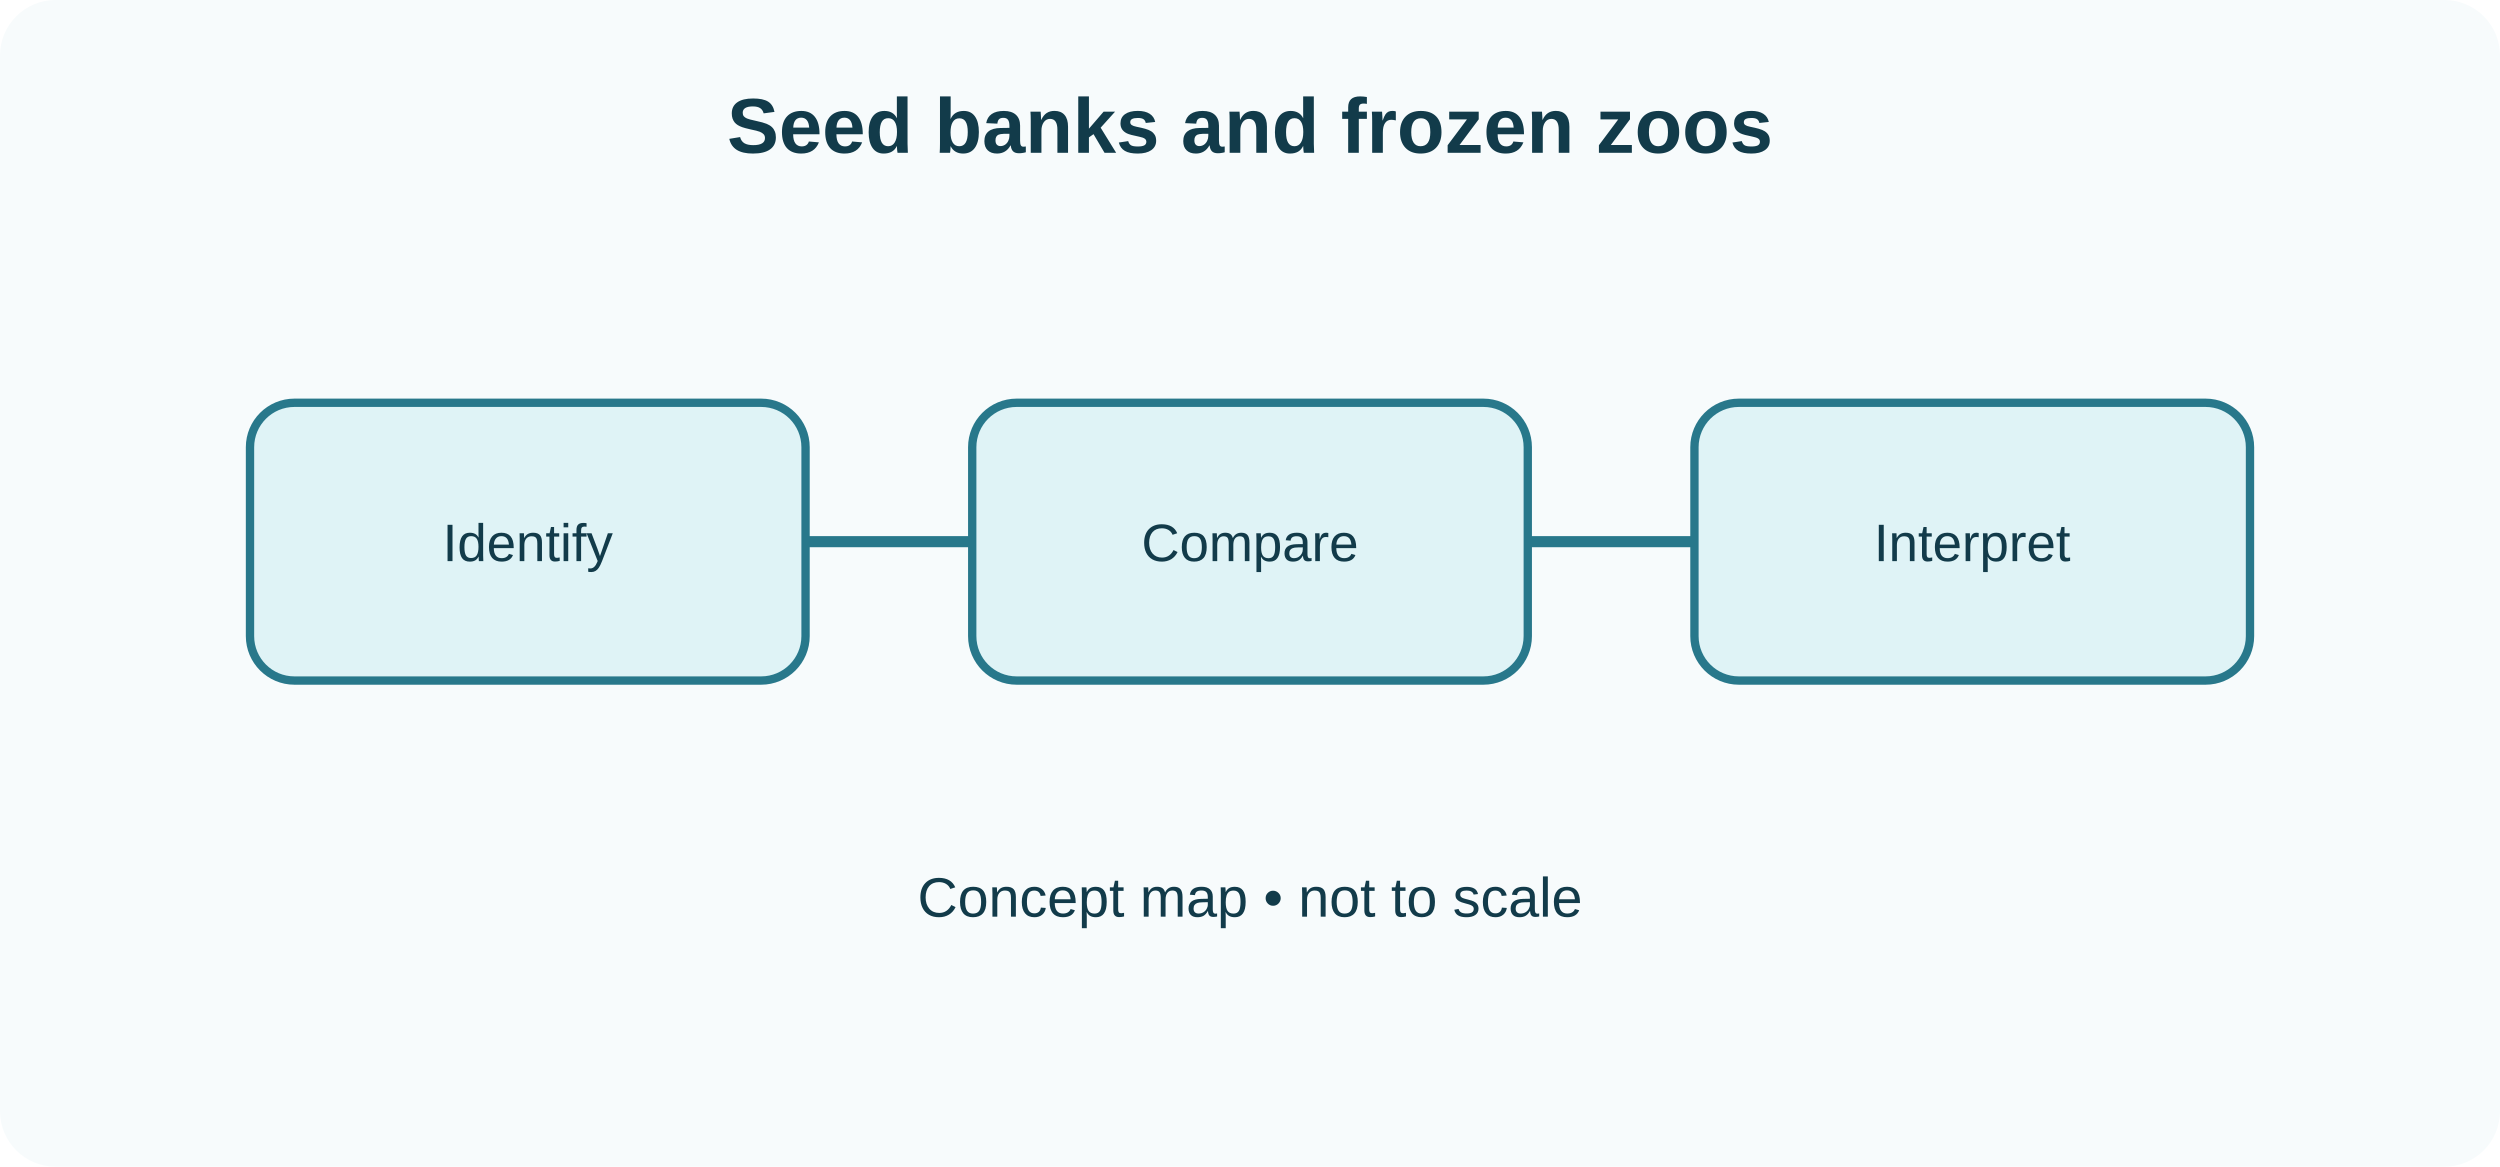
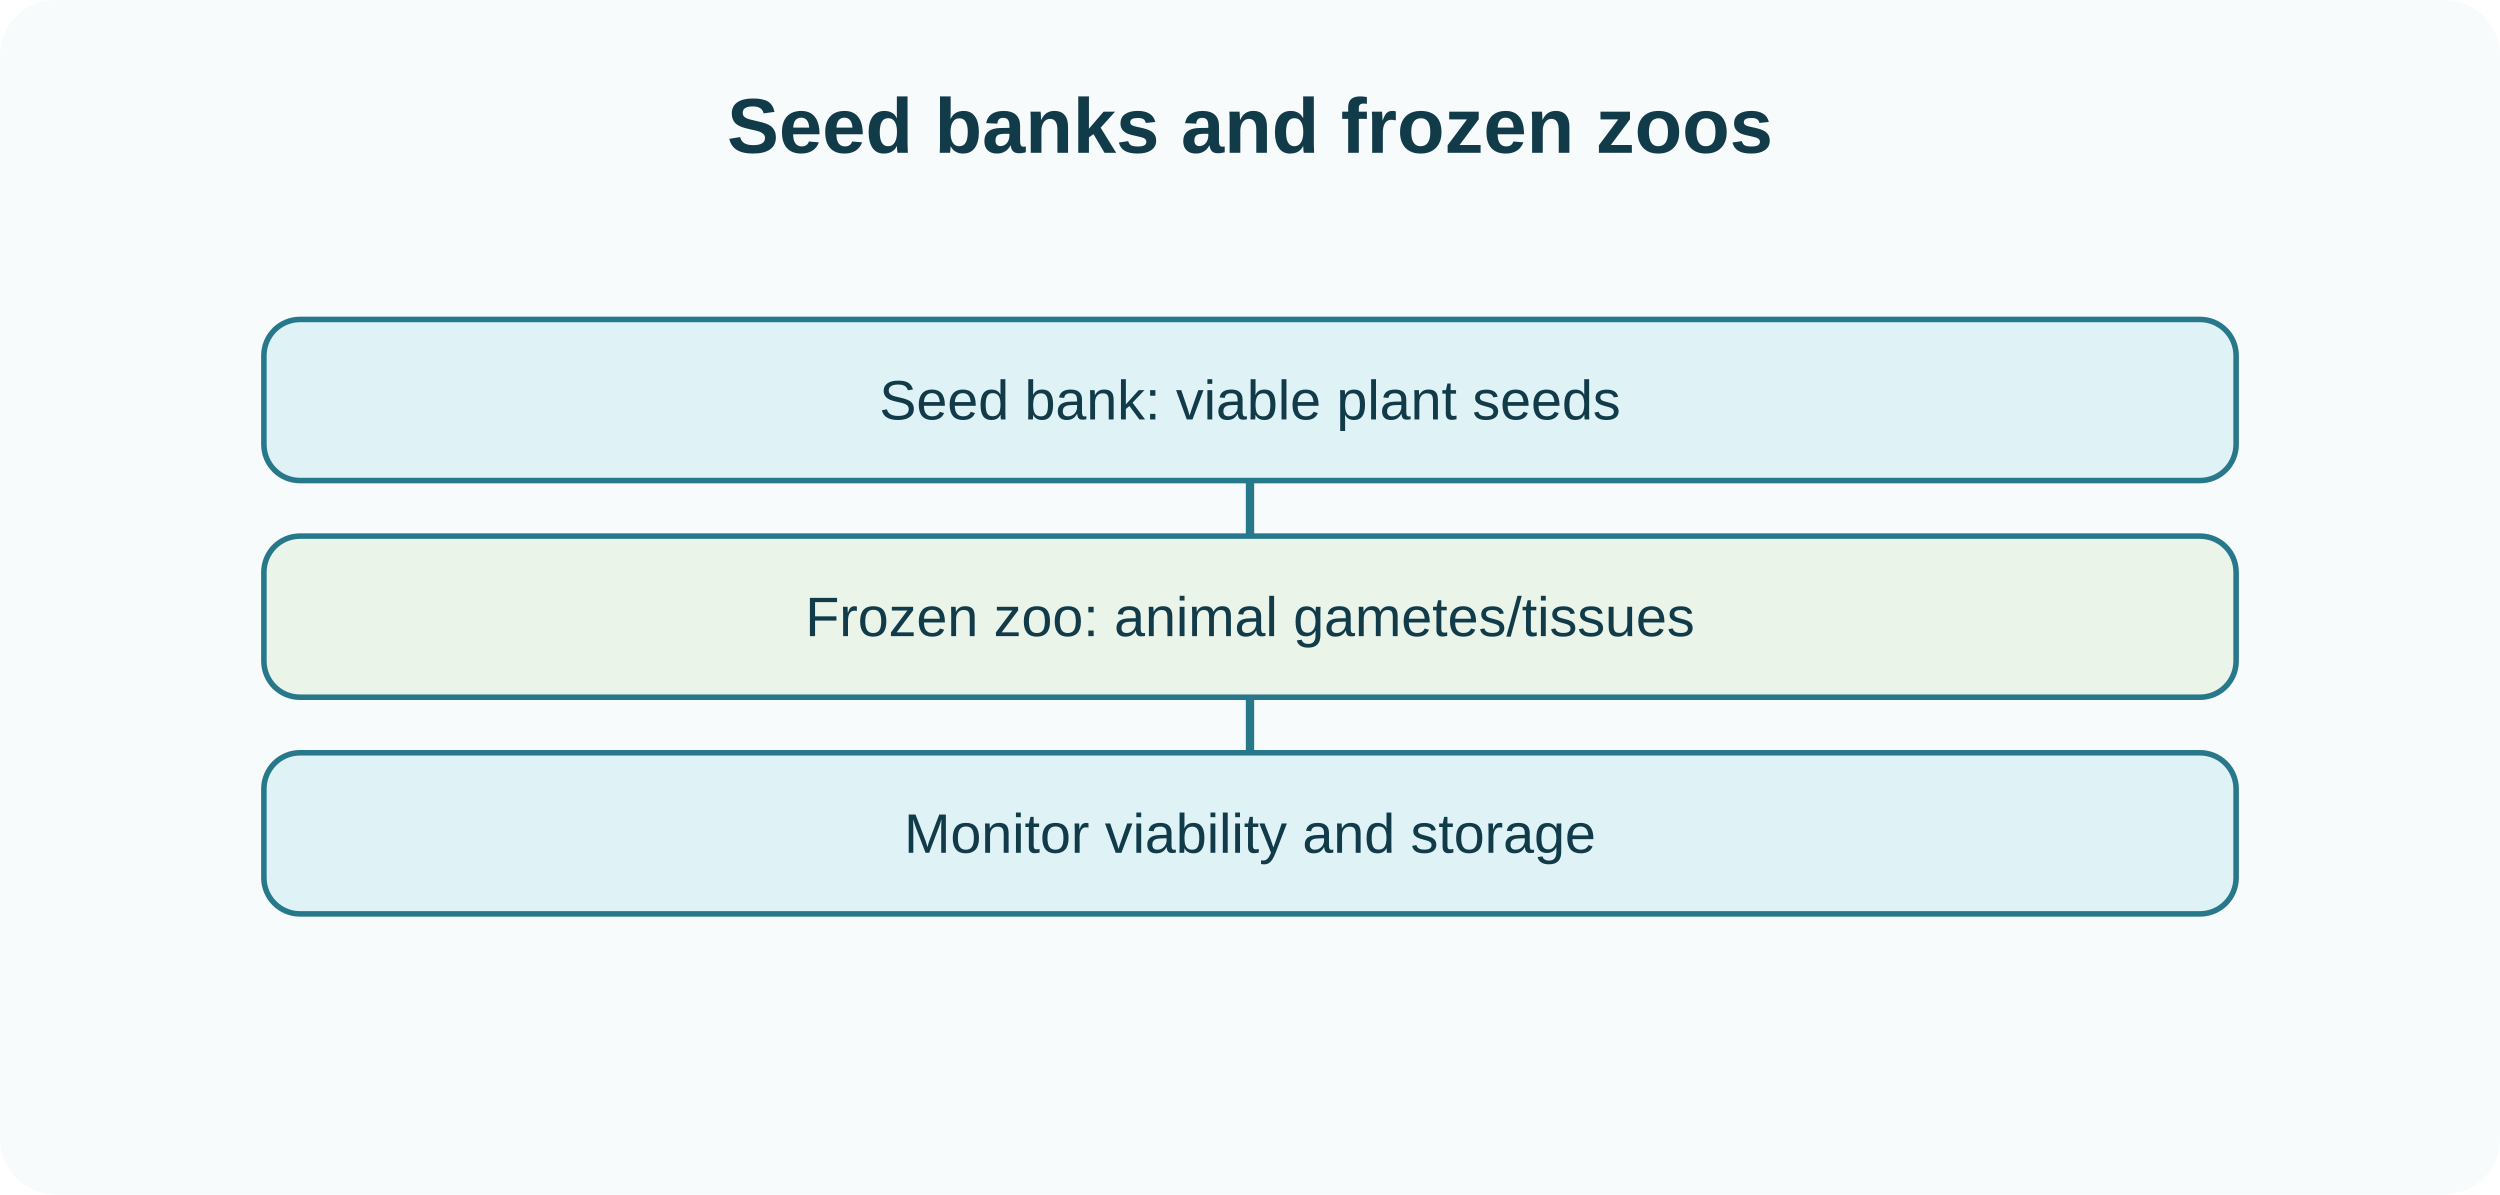
- <svg xmlns="http://www.w3.org/2000/svg" viewBox="0 0 900 420" role="img" aria-labelledby="title desc">
-   <rect width="900" height="420" rx="20" fill="#f7fbfc" />
-   <text x="450" y="55" text-anchor="middle" font-family="Arial" font-size="28" font-weight="bold" fill="#123b4a">Seed banks and frozen zoos</text>
-   <rect x="90" y="145" width="200" height="100" rx="16" fill="#dff3f6" stroke="#28788b" stroke-width="3" />
-   <text x="190" y="202" text-anchor="middle" font-family="Arial" font-size="19" fill="#123b4a">Identify</text>
-   <rect x="350" y="145" width="200" height="100" rx="16" fill="#dff3f6" stroke="#28788b" stroke-width="3" />
-   <text x="450" y="202" text-anchor="middle" font-family="Arial" font-size="19" fill="#123b4a">Compare</text>
-   <rect x="610" y="145" width="200" height="100" rx="16" fill="#dff3f6" stroke="#28788b" stroke-width="3" />
-   <text x="710" y="202" text-anchor="middle" font-family="Arial" font-size="19" fill="#123b4a">Interpret</text>
-   <path d="M290 195 H350 M550 195 H610" stroke="#28788b" stroke-width="4" />
-   <text x="450" y="330" text-anchor="middle" font-family="Arial" font-size="20" fill="#123b4a">Concept map • not to scale</text>
+ <svg xmlns="http://www.w3.org/2000/svg" viewBox="0 0 900 430" role="img" aria-labelledby="title desc">
+   <rect width="900" height="430" rx="20" fill="#f7fbfc" />
+   <text x="450" y="55" text-anchor="middle" font-family="Arial,sans-serif" font-size="28" font-weight="700" fill="#123b4a">Seed banks and frozen zoos</text>
+   <rect x="95" y="115" width="710" height="58" rx="13" fill="#dff3f6" stroke="#28788b" stroke-width="2" />
+   <text x="450" y="151" text-anchor="middle" font-family="Arial,sans-serif" font-size="20" fill="#123b4a">Seed bank: viable plant seeds</text>
+   <path d="M450 173 v20" stroke="#28788b" stroke-width="3" />
+   <rect x="95" y="193" width="710" height="58" rx="13" fill="#eaf4e9" stroke="#28788b" stroke-width="2" />
+   <text x="450" y="229" text-anchor="middle" font-family="Arial,sans-serif" font-size="20" fill="#123b4a">Frozen zoo: animal gametes/tissues</text>
+   <path d="M450 251 v20" stroke="#28788b" stroke-width="3" />
+   <rect x="95" y="271" width="710" height="58" rx="13" fill="#dff3f6" stroke="#28788b" stroke-width="2" />
+   <text x="450" y="307" text-anchor="middle" font-family="Arial,sans-serif" font-size="20" fill="#123b4a">Monitor viability and storage</text>
</svg>
